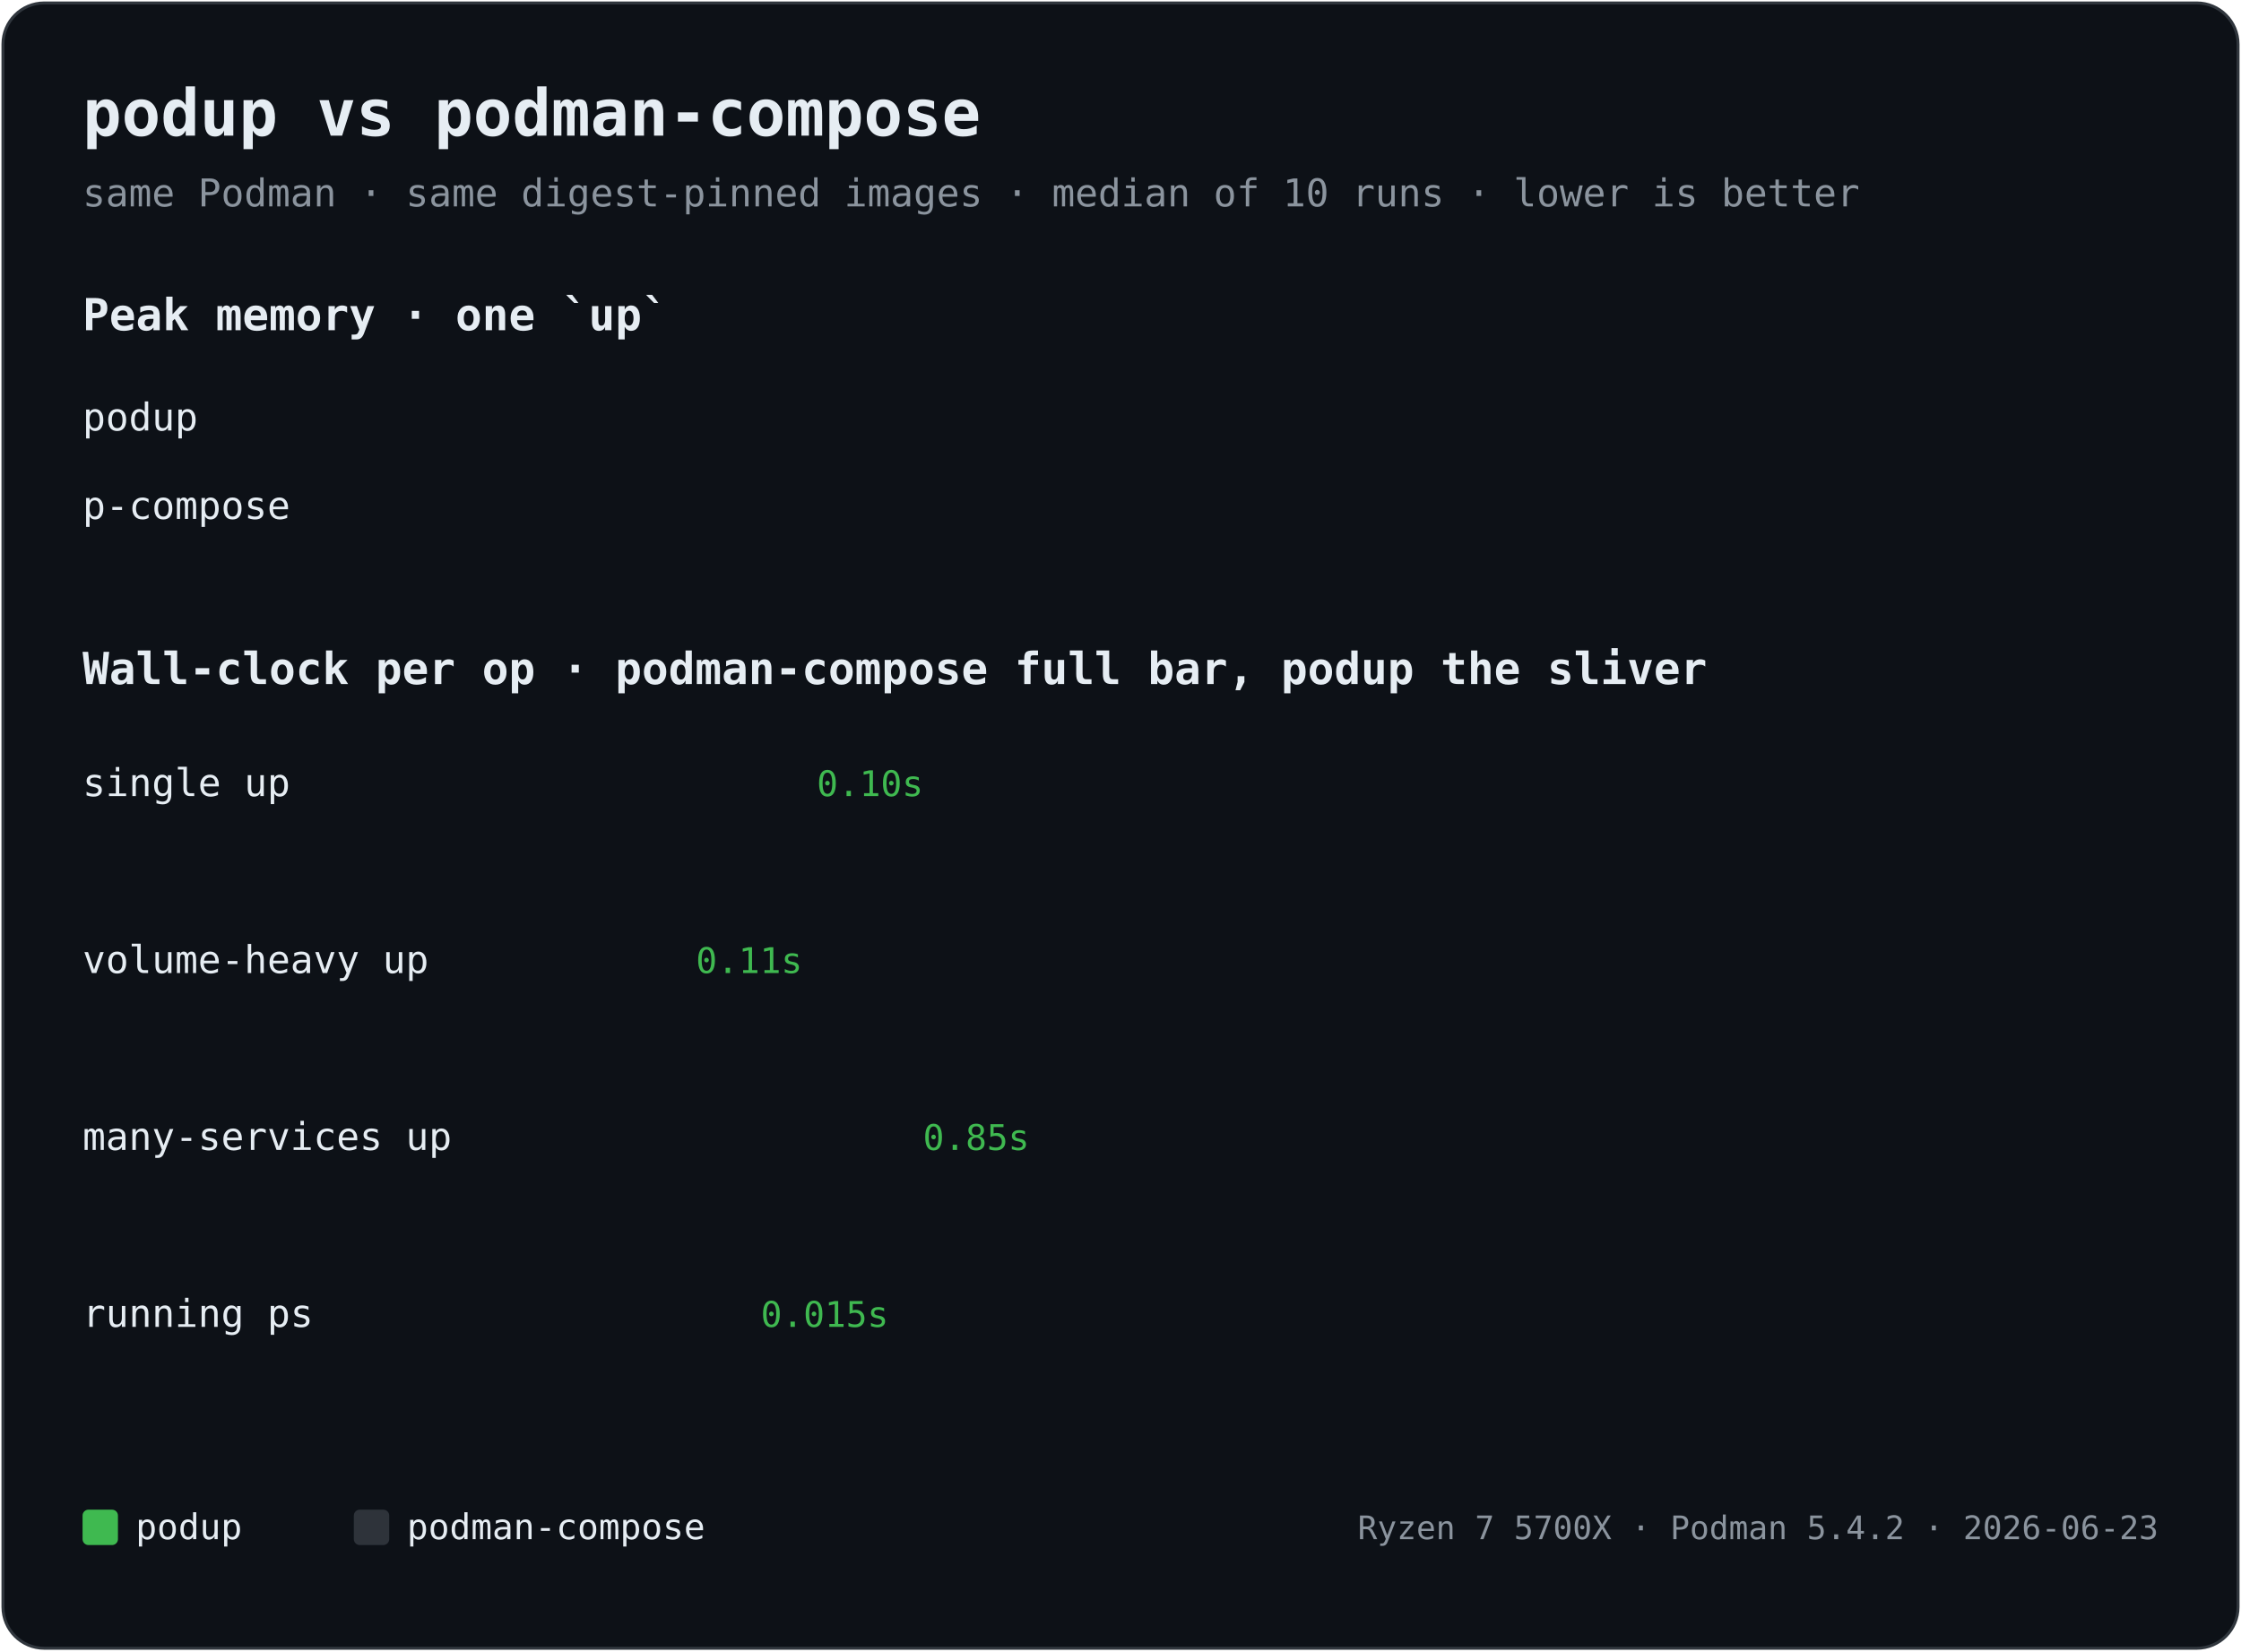
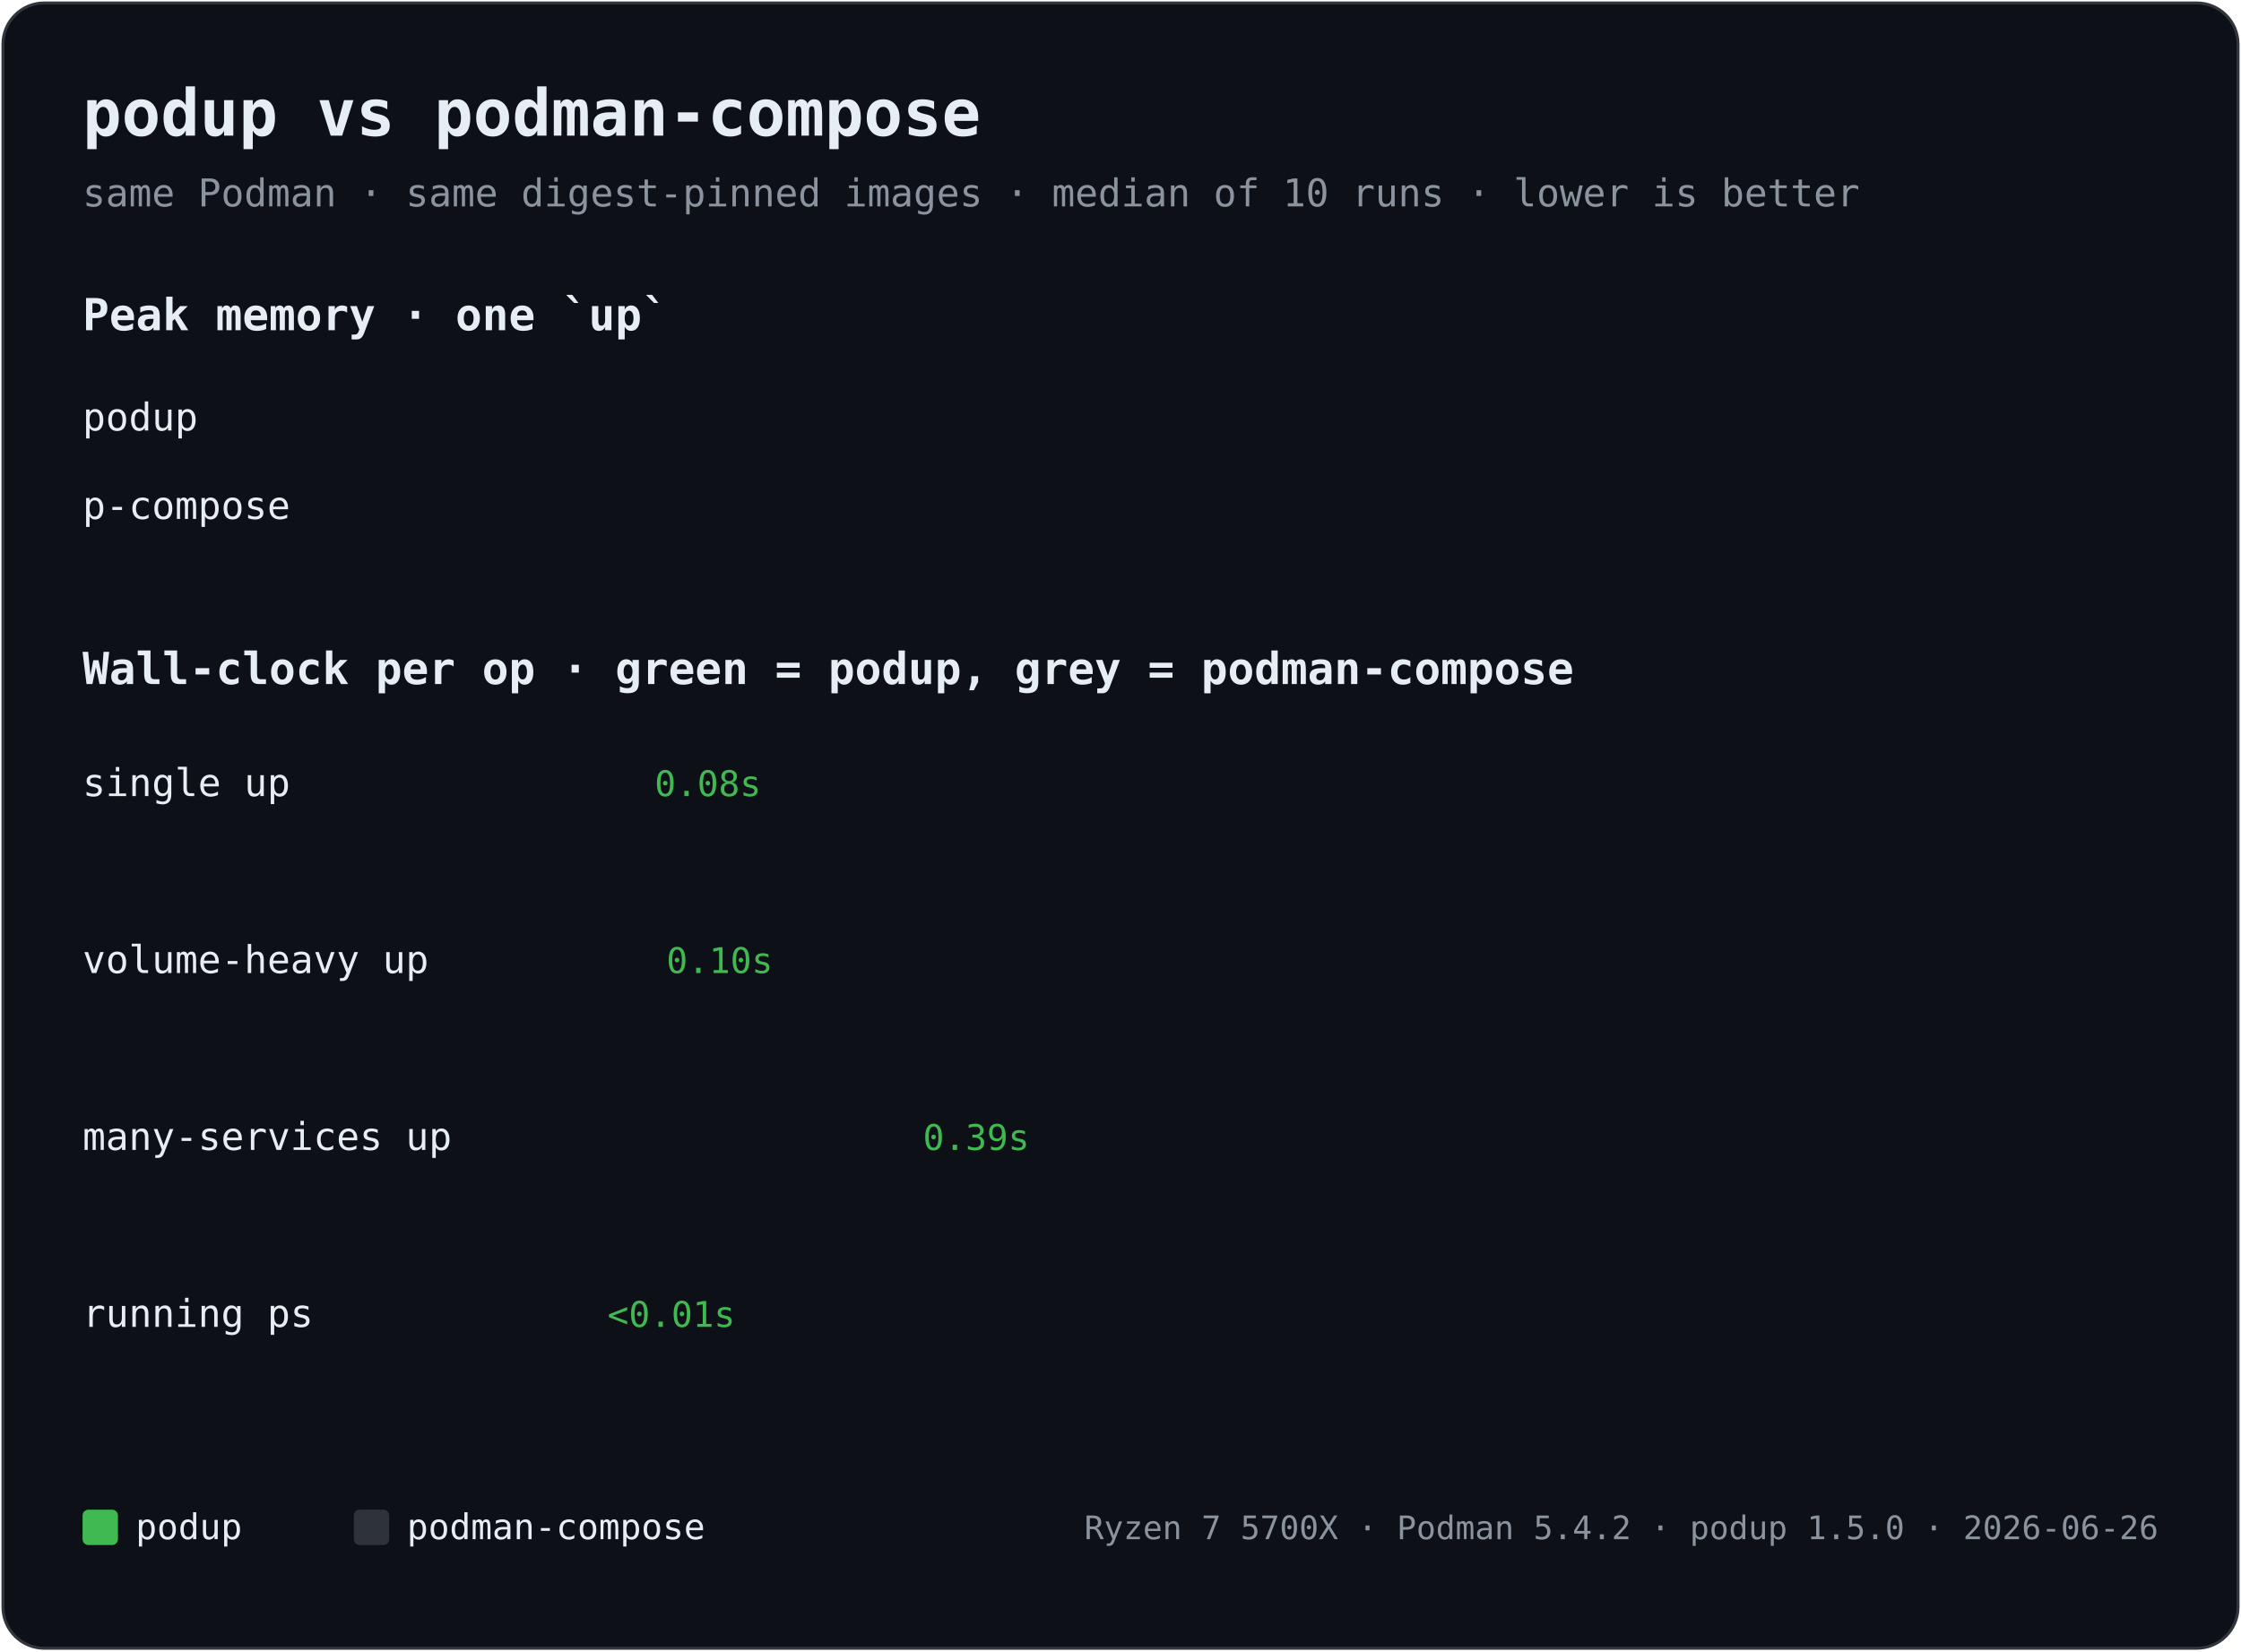
- <svg xmlns="http://www.w3.org/2000/svg" viewBox="0 0 760 560" width="760" role="img" aria-label="podup benchmarks: ~7 MiB peak memory vs 69 MiB for podman-compose, and up to 14x faster wall-clock per op">
+ <svg xmlns="http://www.w3.org/2000/svg" viewBox="0 0 760 560" width="760" role="img" aria-label="podup benchmarks: ~7 MiB peak memory vs 69 MiB for podman-compose, and 7x to 15x faster wall-clock per op, with both absolute times shown">
  <style>
    .card { fill:#0d1117; stroke:#30363d; }
    .t    { font-family:ui-monospace,SFMono-Regular,Menlo,Consolas,monospace; fill:#e6edf3; }
    .dim  { fill:#8b949e; }
    .pod  { fill:#3fb950; }
    .pc   { fill:#484f58; }
    .mul  { fill:#f0883e; font-weight:700; }
    .h    { fill:#e6edf3; font-weight:700; }
  </style>
  <rect class="card" x="1" y="1" width="758" height="558" rx="14" />
  <text class="h t" x="28" y="46" font-size="22">podup vs podman-compose</text>
  <text class="dim t" x="28" y="70" font-size="13">same Podman · same digest-pinned images · median of 10 runs · lower is better</text>
  <text class="t h" x="28" y="112" font-size="15">Peak memory · one `up`</text>
  <text class="t" x="28" y="146" font-size="13">podup</text>
  <rect class="pod" x="150" y="134" height="16" rx="3" width="0">
    <animate attributeName="width" to="55" dur="0.9s" begin="0.2s" fill="freeze" calcMode="spline" keyTimes="0;1" keySplines="0.2 0.8 0.2 1" values="0;55" />
  </rect>
  <text class="t pod" x="214" y="146" font-size="13" opacity="0">7 MiB
    <animate attributeName="opacity" to="1" dur="0.3s" begin="1.0s" fill="freeze" />
  </text>
  <text class="t" x="28" y="176" font-size="13">p-compose</text>
  <rect class="pc" x="150" y="164" height="16" rx="3" width="0">
    <animate attributeName="width" to="540" dur="0.9s" begin="0.35s" fill="freeze" calcMode="spline" keyTimes="0;1" keySplines="0.2 0.8 0.2 1" values="0;540" />
  </rect>
  <text class="t dim" x="698" y="176" font-size="13" opacity="0">69 MiB
    <animate attributeName="opacity" to="1" dur="0.3s" begin="1.15s" fill="freeze" />
  </text>
-   <text class="t h" x="28" y="232" font-size="15">Wall-clock per op · podman-compose full bar, podup the sliver</text>
+   <text class="t h" x="28" y="232" font-size="15">Wall-clock per op · green = podup, grey = podman-compose</text>
  <text class="t" x="28" y="270" font-size="13">single up</text>
  <rect class="pod" x="190" y="258" height="16" rx="3" width="0">
-     <animate attributeName="width" to="79" dur="0.8s" begin="0.5s" fill="freeze" calcMode="spline" keyTimes="0;1" keySplines="0.2 0.8 0.2 1" values="0;79" />
+     <animate attributeName="width" to="24" dur="0.8s" begin="0.5s" fill="freeze" calcMode="spline" keyTimes="0;1" keySplines="0.2 0.8 0.2 1" values="0;24" />
  </rect>
  <rect class="pc" x="190" y="280" height="10" rx="3" width="0" opacity="0.55">
    <animate attributeName="width" to="520" dur="0.8s" begin="0.6s" fill="freeze" calcMode="spline" keyTimes="0;1" keySplines="0.2 0.8 0.2 1" values="0;520" />
  </rect>
-   <text class="t pod" x="277" y="270" font-size="12">0.10s</text>
-   <text class="t mul" x="708" y="293" font-size="12" text-anchor="end" opacity="0">6.6× slower<animate attributeName="opacity" to="1" dur="0.3s" begin="1.4s" fill="freeze" />
+   <text class="t pod" x="222" y="270" font-size="12">0.08s</text>
+   <text class="t mul" x="708" y="293" font-size="12" text-anchor="end" opacity="0">0.57s · 7.1× slower<animate attributeName="opacity" to="1" dur="0.3s" begin="1.4s" fill="freeze" />
  </text>
  <text class="t" x="28" y="330" font-size="13">volume-heavy up</text>
  <rect class="pod" x="190" y="318" height="16" rx="3" width="0">
-     <animate attributeName="width" to="38" dur="0.8s" begin="0.7s" fill="freeze" calcMode="spline" keyTimes="0;1" keySplines="0.2 0.8 0.2 1" values="0;38" />
+     <animate attributeName="width" to="28" dur="0.8s" begin="0.7s" fill="freeze" calcMode="spline" keyTimes="0;1" keySplines="0.2 0.8 0.2 1" values="0;28" />
  </rect>
  <rect class="pc" x="190" y="340" height="10" rx="3" width="0" opacity="0.55">
    <animate attributeName="width" to="520" dur="0.8s" begin="0.8s" fill="freeze" calcMode="spline" keyTimes="0;1" keySplines="0.2 0.8 0.2 1" values="0;520" />
  </rect>
-   <text class="t pod" x="236" y="330" font-size="12">0.11s</text>
-   <text class="t mul" x="708" y="353" font-size="12" text-anchor="end" opacity="0">14× slower<animate attributeName="opacity" to="1" dur="0.3s" begin="1.6s" fill="freeze" />
+   <text class="t pod" x="226" y="330" font-size="12">0.10s</text>
+   <text class="t mul" x="708" y="353" font-size="12" text-anchor="end" opacity="0">1.46s · 15× slower<animate attributeName="opacity" to="1" dur="0.3s" begin="1.6s" fill="freeze" />
  </text>
  <text class="t" x="28" y="390" font-size="13">many-services up</text>
  <rect class="pod" x="190" y="378" height="16" rx="3" width="0">
    <animate attributeName="width" to="115" dur="0.8s" begin="0.9s" fill="freeze" calcMode="spline" keyTimes="0;1" keySplines="0.2 0.8 0.2 1" values="0;115" />
  </rect>
  <rect class="pc" x="190" y="400" height="10" rx="3" width="0" opacity="0.55">
    <animate attributeName="width" to="520" dur="0.8s" begin="1.0s" fill="freeze" calcMode="spline" keyTimes="0;1" keySplines="0.2 0.8 0.2 1" values="0;520" />
  </rect>
-   <text class="t pod" x="313" y="390" font-size="12">0.85s</text>
-   <text class="t mul" x="708" y="413" font-size="12" text-anchor="end" opacity="0">4.5× slower<animate attributeName="opacity" to="1" dur="0.3s" begin="1.8s" fill="freeze" />
+   <text class="t pod" x="313" y="390" font-size="12">0.39s</text>
+   <text class="t mul" x="708" y="413" font-size="12" text-anchor="end" opacity="0">3.22s · 8.3× slower<animate attributeName="opacity" to="1" dur="0.3s" begin="1.8s" fill="freeze" />
  </text>
  <text class="t" x="28" y="450" font-size="13">running ps</text>
  <rect class="pod" x="190" y="438" height="16" rx="3" width="0">
-     <animate attributeName="width" to="60" dur="0.8s" begin="1.1s" fill="freeze" calcMode="spline" keyTimes="0;1" keySplines="0.2 0.8 0.2 1" values="0;60" />
+     <animate attributeName="width" to="8" dur="0.8s" begin="1.1s" fill="freeze" calcMode="spline" keyTimes="0;1" keySplines="0.2 0.8 0.2 1" values="0;8" />
  </rect>
  <rect class="pc" x="190" y="460" height="10" rx="3" width="0" opacity="0.55">
    <animate attributeName="width" to="520" dur="0.8s" begin="1.2s" fill="freeze" calcMode="spline" keyTimes="0;1" keySplines="0.2 0.8 0.2 1" values="0;520" />
  </rect>
-   <text class="t pod" x="258" y="450" font-size="12">0.015s</text>
-   <text class="t mul" x="708" y="473" font-size="12" text-anchor="end" opacity="0">8.7× slower<animate attributeName="opacity" to="1" dur="0.3s" begin="2.0s" fill="freeze" />
+   <text class="t pod" x="206" y="450" font-size="12">&lt;0.01s</text>
+   <text class="t mul" x="708" y="473" font-size="12" text-anchor="end" opacity="0">0.14s · near-instant<animate attributeName="opacity" to="1" dur="0.3s" begin="2.0s" fill="freeze" />
  </text>
  <rect class="pod" x="28" y="512" width="12" height="12" rx="2" />
  <text class="t" x="46" y="522" font-size="12">podup</text>
  <rect class="pc" x="120" y="512" width="12" height="12" rx="2" opacity="0.55" />
  <text class="t" x="138" y="522" font-size="12">podman-compose</text>
-   <text class="t dim" x="732" y="522" font-size="11" text-anchor="end">Ryzen 7 5700X · Podman 5.4.2 · 2026-06-23</text>
+   <text class="t dim" x="732" y="522" font-size="11" text-anchor="end">Ryzen 7 5700X · Podman 5.4.2 · podup 1.5.0 · 2026-06-26</text>
</svg>
